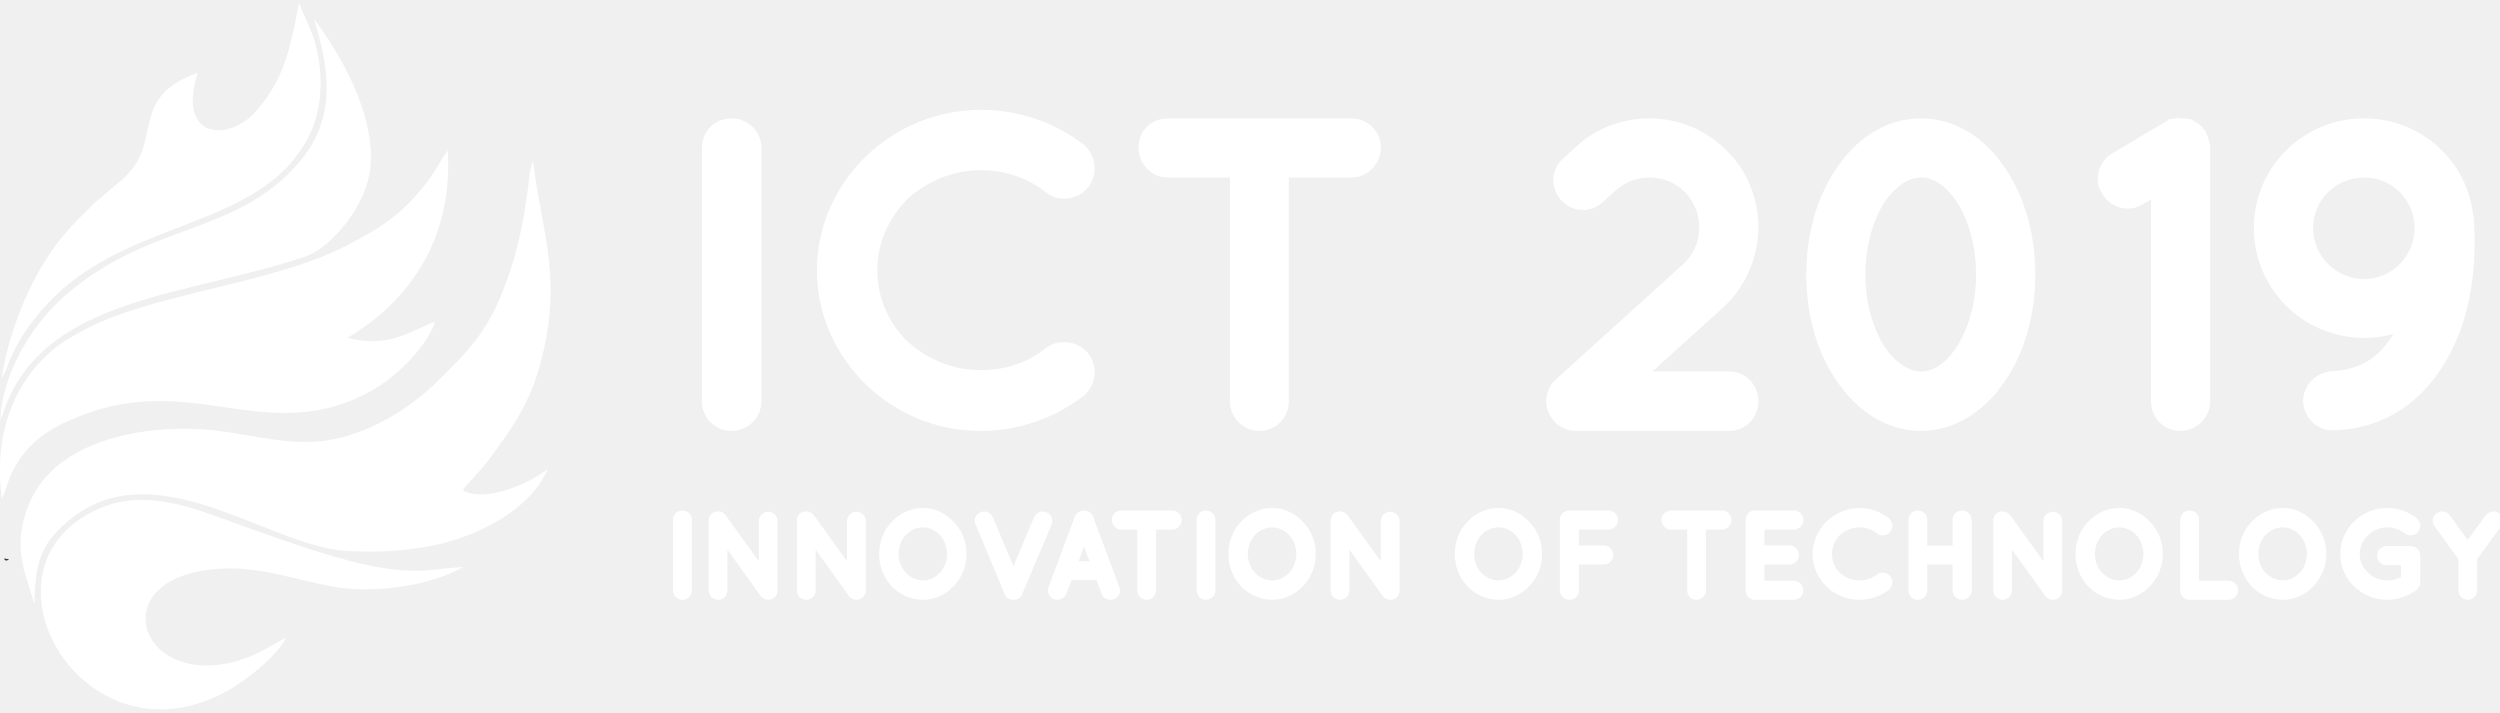
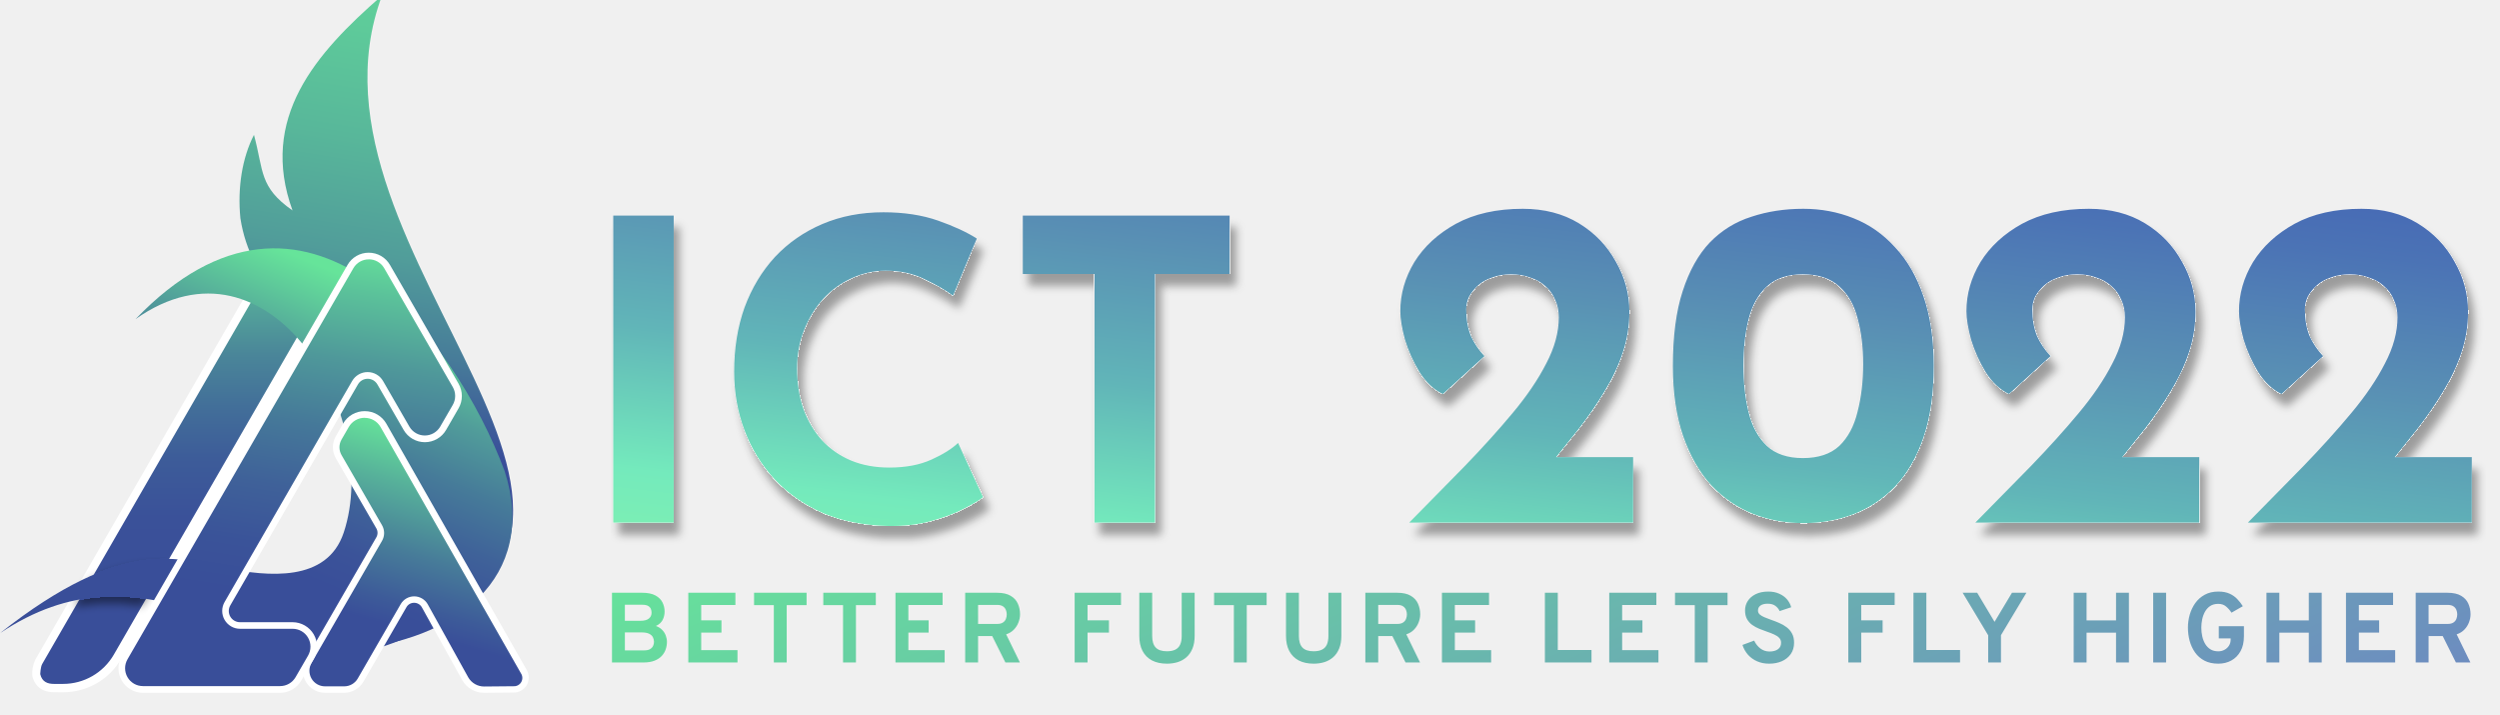
- <svg xmlns="http://www.w3.org/2000/svg" xml:space="preserve" width="7.874in" height="2.244in" version="1.1" style="shape-rendering:geometricPrecision; text-rendering:geometricPrecision; image-rendering:optimizeQuality; fill-rule:evenodd; clip-rule:evenodd" viewBox="0 0 7874 2244">
+ <svg xmlns="http://www.w3.org/2000/svg" width="567" height="162" viewBox="0 0 567 162" fill="none">
+   <g clip-path="url(#clip0_824_32)">
+     <path d="M12.283 156.995C8.699 156.995 7.64 154.677 7.33 153.298C7.231 152.044 7.458 150.786 7.99 149.646L68.987 43.994C69.351 43.364 69.875 42.843 70.507 42.483C71.139 42.123 71.856 41.938 72.583 41.947C73.177 41.949 73.765 42.069 74.313 42.298C75.896 42.961 76.921 44.491 77.501 45.663C78.983 48.326 79.75 51.327 79.729 54.374C79.708 57.422 78.899 60.411 77.381 63.054L27.498 149.42C26.164 151.722 24.248 153.634 21.943 154.965C19.638 156.296 17.025 156.998 14.363 157.003L12.283 156.995Z" fill="white" />
+     <path d="M12.242 155.864C10.108 155.864 8.812 154.915 8.39 153.049C8.341 152.827 8.442 151.048 8.925 150.211L69.922 44.563C70.187 44.105 70.57 43.726 71.03 43.465C71.491 43.204 72.012 43.071 72.541 43.078C72.985 43.079 73.425 43.169 73.834 43.342C75.161 43.896 76.043 45.351 76.446 46.165C77.844 48.66 78.57 51.476 78.555 54.336C78.54 57.196 77.783 60.004 76.359 62.484L26.477 148.847C25.241 150.978 23.468 152.747 21.334 153.979C19.201 155.21 16.782 155.86 14.318 155.864H12.242Z" fill="url(#paint0_linear_824_32)" />
+     <path d="M72.541 43.832C72.886 43.833 73.227 43.904 73.544 44.039C74.908 44.608 75.737 46.447 75.805 46.553C77.142 48.93 77.837 51.615 77.821 54.342C77.805 57.07 77.079 59.746 75.715 62.108L25.825 148.47C24.658 150.489 22.981 152.166 20.961 153.331C18.941 154.497 16.65 155.111 14.318 155.111H12.242C10.862 155.111 9.535 154.689 9.125 152.883C9.125 152.861 9.189 151.266 9.577 150.588L70.578 44.94C70.776 44.596 71.063 44.312 71.408 44.117C71.753 43.922 72.145 43.824 72.541 43.832M72.541 42.324C71.88 42.317 71.228 42.485 70.654 42.812C70.079 43.139 69.601 43.614 69.27 44.186L8.273 149.834C7.692 150.84 7.564 152.812 7.655 153.226C7.941 154.496 8.921 156.618 12.242 156.618H14.318C16.914 156.614 19.464 155.929 21.713 154.631C23.961 153.334 25.83 151.469 27.133 149.224L77.015 62.861C78.5 60.274 79.29 57.347 79.31 54.364C79.33 51.381 78.578 48.444 77.128 45.837V45.837C76.574 44.706 75.621 43.27 74.136 42.656C73.634 42.443 73.094 42.333 72.549 42.332L72.541 42.324Z" fill="white" />
+     <path fill-rule="evenodd" clip-rule="evenodd" d="M54.541 49.504C53.855 42.517 54.959 35.785 57.624 30.584C59.862 38.849 58.754 42.388 66.368 47.733C58.77 26.819 71.478 12.199 86.679 -1C64.321 58.52 165.484 121.556 84.357 147.497C91.842 142.353 96.218 118.386 96.418 115.224C98.822 79.162 59.248 79.645 54.541 49.504Z" fill="url(#paint1_linear_824_32)" />
+     <g filter="url(#filter0_d_824_32)">
+       <path fill-rule="evenodd" clip-rule="evenodd" d="M33.133 135.813L38.372 126.768C33.714 126.628 28.177 127.405 21.276 130.345L18.016 135.998C23.009 135.089 28.119 135.026 33.133 135.813Z" fill="#394E99" />
+     </g>
+     <path fill-rule="evenodd" clip-rule="evenodd" d="M0 143.604C31.983 122.163 56.192 148.979 78.674 147.339C103.274 145.541 122.269 130.982 114.479 106.796C103.209 76.543 69.402 32.171 30.755 72.371C61.283 50.835 86.792 94.366 77.987 120.787C74.2 132.162 60.801 130.763 50.987 128.826C41.172 126.889 28.343 121.194 0 143.604Z" fill="url(#paint2_linear_824_32)" />
+     <path d="M109.839 156.437C108.977 156.436 108.131 156.209 107.384 155.778C106.638 155.348 106.017 154.729 105.584 153.984L96.369 137.359C96.124 136.939 95.774 136.59 95.353 136.348C94.932 136.106 94.454 135.978 93.968 135.978C93.482 135.978 93.005 136.106 92.583 136.348C92.162 136.59 91.812 136.939 91.567 137.359L81.817 154.24C81.44 154.89 80.899 155.43 80.249 155.806C79.598 156.182 78.86 156.38 78.108 156.381H73.721C72.972 156.379 72.236 156.181 71.587 155.806C70.939 155.431 70.4 154.892 70.024 154.244C69.648 153.596 69.449 152.86 69.447 152.111C69.444 151.362 69.638 150.625 70.009 149.974L86.008 122.249C86.253 121.827 86.381 121.348 86.381 120.86C86.381 120.373 86.253 119.893 86.008 119.471L76.842 103.589C76.466 102.937 76.268 102.198 76.268 101.446C76.268 100.694 76.466 99.955 76.842 99.304L78.485 96.458C78.913 95.707 79.533 95.082 80.28 94.647C81.028 94.213 81.877 93.984 82.742 93.984C83.607 93.984 84.456 94.213 85.204 94.647C85.952 95.082 86.571 95.707 86.999 96.458L118.862 152.341C119.105 152.75 119.238 153.215 119.247 153.69C119.256 154.166 119.142 154.636 118.915 155.054C118.67 155.469 118.319 155.812 117.898 156.045C117.476 156.278 117 156.394 116.518 156.381L109.839 156.441V156.437Z" fill="url(#paint3_linear_824_32)" />
+     <path d="M82.74 94.769C83.471 94.765 84.19 94.955 84.823 95.32C85.456 95.685 85.981 96.212 86.343 96.846L118.206 152.725C118.398 153.018 118.505 153.359 118.514 153.709C118.523 154.059 118.434 154.405 118.258 154.708C118.081 155.01 117.824 155.258 117.514 155.422C117.205 155.586 116.856 155.661 116.506 155.638L109.839 155.699C109.108 155.7 108.39 155.509 107.758 155.143C107.125 154.778 106.6 154.252 106.236 153.618L97.028 137.016C96.718 136.48 96.272 136.035 95.736 135.725C95.199 135.416 94.591 135.253 93.972 135.253C93.352 135.253 92.744 135.416 92.207 135.725C91.671 136.035 91.225 136.48 90.915 137.016L81.165 153.897C80.855 154.433 80.409 154.879 79.873 155.188C79.336 155.498 78.728 155.661 78.108 155.661H73.721C73.104 155.659 72.499 155.495 71.965 155.186C71.431 154.877 70.988 154.433 70.679 153.9C70.37 153.366 70.206 152.761 70.203 152.144C70.201 151.527 70.36 150.921 70.664 150.384L86.679 122.66C86.989 122.123 87.152 121.514 87.152 120.894C87.152 120.274 86.989 119.665 86.679 119.128L77.494 103.212C77.184 102.675 77.022 102.066 77.022 101.446C77.022 100.827 77.184 100.218 77.494 99.68L79.137 96.835C79.501 96.201 80.026 95.675 80.659 95.31C81.291 94.945 82.01 94.753 82.74 94.754M82.74 93.247C81.746 93.243 80.769 93.503 79.908 94C79.047 94.497 78.334 95.214 77.841 96.077L76.209 98.915C75.766 99.682 75.533 100.552 75.533 101.437C75.533 102.322 75.766 103.192 76.209 103.958L85.39 119.837C85.567 120.145 85.661 120.494 85.661 120.849C85.661 121.204 85.567 121.553 85.39 121.861L69.375 149.585C68.938 150.351 68.71 151.218 68.712 152.099C68.715 152.981 68.949 153.846 69.39 154.609C69.832 155.372 70.466 156.006 71.23 156.447C71.993 156.888 72.858 157.121 73.74 157.123H78.093C78.977 157.122 79.846 156.889 80.611 156.447C81.377 156.005 82.014 155.37 82.457 154.606L92.208 137.725C92.381 137.414 92.635 137.156 92.943 136.978C93.251 136.801 93.601 136.709 93.957 136.714C94.31 136.712 94.657 136.803 94.964 136.979C95.27 137.154 95.525 137.408 95.702 137.713L104.902 154.297C105.401 155.155 106.115 155.867 106.975 156.364C107.834 156.861 108.809 157.124 109.801 157.127L116.48 157.067C117.095 157.082 117.703 156.931 118.24 156.631C118.777 156.331 119.224 155.892 119.533 155.36C119.825 154.826 119.974 154.225 119.963 153.616C119.953 153.007 119.784 152.412 119.473 151.888L87.655 96.085C87.163 95.22 86.45 94.502 85.589 94.003C84.728 93.504 83.75 93.243 82.755 93.247H82.74Z" fill="white" />
+     <path d="M32.432 156.377C31.59 156.375 30.764 156.151 30.036 155.729C29.308 155.307 28.703 154.7 28.283 153.971C27.863 153.241 27.642 152.414 27.643 151.572C27.643 150.731 27.865 149.904 28.286 149.175L79.514 60.472C79.935 59.742 80.541 59.135 81.27 58.713C82 58.291 82.828 58.069 83.671 58.069C84.514 58.069 85.342 58.291 86.072 58.713C86.802 59.135 87.408 59.742 87.828 60.472L103.383 87.412C103.803 88.144 104.024 88.972 104.024 89.815C104.024 90.658 103.803 91.487 103.383 92.218L100.541 97.136C100.12 97.867 99.515 98.473 98.785 98.895C98.055 99.317 97.227 99.539 96.384 99.539C95.541 99.539 94.713 99.317 93.983 98.895C93.254 98.473 92.648 97.867 92.227 97.136L86.257 86.802C85.967 86.302 85.551 85.887 85.05 85.598C84.549 85.31 83.982 85.158 83.404 85.158C82.826 85.158 82.258 85.31 81.757 85.598C81.257 85.887 80.84 86.302 80.551 86.802L51.597 136.929C51.308 137.43 51.156 137.998 51.156 138.576C51.156 139.155 51.308 139.723 51.597 140.223C51.887 140.724 52.303 141.14 52.803 141.429C53.304 141.718 53.872 141.87 54.45 141.87H66.383C67.225 141.873 68.051 142.097 68.779 142.52C69.507 142.943 70.112 143.55 70.531 144.279C70.951 145.009 71.172 145.836 71.172 146.678C71.171 147.52 70.95 148.347 70.529 149.077L67.691 153.976C67.269 154.703 66.665 155.308 65.938 155.729C65.21 156.15 64.385 156.373 63.545 156.377H32.432Z" fill="url(#paint4_linear_824_32)" />
+     <path d="M83.671 58.813C84.383 58.809 85.082 58.995 85.698 59.35C86.314 59.706 86.825 60.219 87.177 60.837L102.731 87.778C103.087 88.394 103.274 89.093 103.274 89.804C103.274 90.515 103.087 91.214 102.731 91.83L99.889 96.748C99.534 97.363 99.023 97.874 98.408 98.229C97.793 98.584 97.095 98.771 96.384 98.771C95.674 98.771 94.976 98.584 94.361 98.229C93.745 97.874 93.234 97.363 92.879 96.748L86.909 86.41C86.554 85.795 86.043 85.284 85.427 84.929C84.812 84.573 84.114 84.387 83.404 84.387C82.693 84.387 81.996 84.573 81.38 84.929C80.765 85.284 80.254 85.795 79.899 86.41L76.13 92.915L50.957 136.537C50.602 137.152 50.414 137.85 50.414 138.561C50.414 139.271 50.601 139.969 50.957 140.585C51.312 141.2 51.823 141.711 52.438 142.066C53.053 142.422 53.751 142.609 54.462 142.609H66.394C67.106 142.609 67.804 142.796 68.42 143.151C69.036 143.507 69.547 144.018 69.902 144.634C70.258 145.25 70.445 145.949 70.444 146.66C70.444 147.371 70.256 148.069 69.9 148.684L67.062 153.584C66.706 154.199 66.195 154.71 65.58 155.065C64.965 155.42 64.267 155.608 63.556 155.608H32.432C31.721 155.609 31.023 155.422 30.407 155.067C29.791 154.712 29.28 154.201 28.924 153.586C28.569 152.97 28.381 152.272 28.381 151.561C28.381 150.85 28.568 150.152 28.923 149.536L80.166 60.849C80.518 60.23 81.028 59.717 81.644 59.361C82.26 59.006 82.96 58.821 83.671 58.825M83.671 57.317C82.693 57.309 81.73 57.562 80.882 58.05C80.034 58.539 79.331 59.244 78.847 60.095L27.619 148.798C27.132 149.642 26.875 150.6 26.875 151.576C26.875 152.551 27.132 153.509 27.62 154.354C28.108 155.198 28.809 155.9 29.654 156.387C30.499 156.875 31.457 157.131 32.432 157.131H63.545C64.52 157.129 65.477 156.872 66.321 156.384C67.165 155.897 67.866 155.196 68.354 154.353L71.196 149.453C71.683 148.608 71.94 147.65 71.94 146.675C71.94 145.699 71.683 144.741 71.195 143.896C70.707 143.051 70.006 142.35 69.161 141.862C68.317 141.374 67.359 141.117 66.383 141.116H54.451C54.005 141.117 53.566 140.999 53.18 140.776C52.794 140.554 52.473 140.233 52.25 139.847C52.027 139.461 51.909 139.022 51.909 138.576C51.909 138.13 52.026 137.692 52.249 137.306L77.449 93.684L81.218 87.179C81.441 86.792 81.761 86.471 82.148 86.247C82.534 86.024 82.973 85.906 83.419 85.906C83.865 85.906 84.304 86.024 84.69 86.247C85.076 86.471 85.397 86.792 85.62 87.179L91.586 97.513C92.074 98.358 92.776 99.059 93.621 99.546C94.466 100.034 95.424 100.29 96.399 100.29C97.375 100.29 98.333 100.034 99.178 99.546C100.022 99.059 100.724 98.358 101.212 97.513L104.05 92.595C104.536 91.749 104.792 90.79 104.792 89.815C104.792 88.84 104.536 87.881 104.05 87.035L88.484 60.095C88.001 59.246 87.3 58.541 86.455 58.053C85.609 57.565 84.648 57.311 83.671 57.317V57.317Z" fill="white" />
+     <g filter="url(#filter1_d_824_32)">
+       <path d="M139.14 48.902H152.857V118.533H139.14V48.902ZM223.052 112.762C222.295 113.392 220.876 114.244 218.795 115.316C216.776 116.388 214.285 117.334 211.321 118.154C208.356 118.974 205.077 119.353 201.482 119.29C195.994 119.163 191.075 118.186 186.723 116.357C182.434 114.465 178.776 111.91 175.749 108.694C172.784 105.477 170.514 101.787 168.937 97.625C167.36 93.462 166.572 89.015 166.572 84.285C166.572 78.987 167.36 74.131 168.937 69.716C170.577 65.301 172.879 61.485 175.843 58.268C178.871 55.052 182.466 52.56 186.628 50.794C190.791 49.028 195.395 48.145 200.441 48.145C205.108 48.145 209.239 48.776 212.834 50.037C216.43 51.299 219.362 52.655 221.633 54.105L216.24 67.067C214.664 65.868 212.551 64.638 209.902 63.377C207.316 62.053 204.32 61.39 200.914 61.39C198.265 61.39 195.711 61.958 193.251 63.093C190.854 64.165 188.71 65.711 186.818 67.729C184.989 69.747 183.538 72.112 182.466 74.824C181.393 77.473 180.857 80.375 180.857 83.528C180.857 86.871 181.33 89.93 182.276 92.705C183.286 95.48 184.705 97.877 186.534 99.895C188.363 101.85 190.539 103.364 193.062 104.436C195.648 105.509 198.549 106.045 201.765 106.045C205.487 106.045 208.672 105.445 211.321 104.247C213.97 103.049 215.988 101.787 217.376 100.463L223.052 112.762ZM232.065 48.902H278.99V62.147H262.055V118.533H248.337V62.147H232.065V48.902ZM319.735 118.533C324.119 114.078 328.326 109.799 332.357 105.698C336.388 101.526 339.994 97.53 343.177 93.712C346.429 89.823 348.975 86.075 350.814 82.468C352.723 78.862 353.678 75.361 353.678 71.967C353.678 70.482 353.395 69.138 352.829 67.936C352.334 66.734 351.592 65.709 350.602 64.86C349.682 64.012 348.551 63.375 347.207 62.951C345.934 62.456 344.485 62.208 342.858 62.208C341.232 62.208 339.782 62.456 338.509 62.951C337.237 63.375 336.176 63.976 335.327 64.754C334.479 65.532 333.807 66.38 333.312 67.3C332.888 68.219 332.675 69.174 332.675 70.164C332.675 72.427 333.029 74.442 333.736 76.21C334.514 77.907 335.539 79.427 336.812 80.771L327.372 89.363C325.321 88.373 323.553 86.711 322.068 84.377C320.654 82.044 319.558 79.604 318.78 77.058C318.073 74.442 317.719 72.285 317.719 70.588C317.719 66.699 318.78 62.986 320.901 59.45C323.094 55.915 326.24 53.015 330.342 50.752C334.514 48.49 339.57 47.358 345.51 47.358C350.39 47.358 354.632 48.454 358.239 50.647C361.845 52.839 364.639 55.738 366.619 59.344C368.669 62.88 369.695 66.663 369.695 70.694C369.695 73.876 369.2 76.952 368.21 79.922C367.22 82.892 365.841 85.827 364.073 88.726C362.376 91.555 360.431 94.384 358.239 97.212C356.047 99.97 353.784 102.799 351.45 105.698L344.449 103.683H370.543V118.533H319.735ZM409.154 118.639C405.124 118.639 401.305 117.932 397.699 116.517C394.163 115.103 391.016 112.946 388.258 110.047C385.571 107.077 383.45 103.364 381.894 98.909C380.338 94.384 379.56 89.08 379.56 82.999C379.56 76.21 380.303 70.553 381.788 66.027C383.273 61.431 385.323 57.753 387.94 54.995C390.627 52.238 393.774 50.293 397.38 49.161C400.987 47.959 404.911 47.358 409.154 47.358C413.185 47.358 416.968 48.065 420.504 49.48C424.111 50.894 427.257 53.086 429.945 56.056C432.702 58.956 434.859 62.668 436.415 67.194C437.971 71.649 438.749 76.917 438.749 82.999C438.749 89.292 437.971 94.702 436.415 99.228C434.859 103.753 432.702 107.466 429.945 110.365C427.187 113.194 424.04 115.28 420.504 116.623C416.968 117.967 413.185 118.639 409.154 118.639ZM409.048 103.895C412.584 103.895 415.342 102.975 417.322 101.137C419.302 99.228 420.681 96.647 421.459 93.394C422.307 90.141 422.732 86.534 422.732 82.574C422.732 78.685 422.307 75.22 421.459 72.179C420.681 69.138 419.302 66.734 417.322 64.966C415.342 63.128 412.584 62.208 409.048 62.208C405.583 62.208 402.861 63.128 400.881 64.966C398.901 66.805 397.522 69.28 396.744 72.391C395.966 75.503 395.577 79.003 395.577 82.892C395.577 86.782 395.966 90.317 396.744 93.5C397.522 96.682 398.901 99.228 400.881 101.137C402.861 102.975 405.583 103.895 409.048 103.895ZM448.182 118.533C452.566 114.078 456.773 109.799 460.804 105.698C464.835 101.526 468.441 97.53 471.623 93.712C474.876 89.823 477.422 86.075 479.261 82.468C481.17 78.862 482.125 75.361 482.125 71.967C482.125 70.482 481.842 69.138 481.276 67.936C480.781 66.734 480.039 65.709 479.049 64.86C478.129 64.012 476.998 63.375 475.654 62.951C474.381 62.456 472.932 62.208 471.305 62.208C469.679 62.208 468.229 62.456 466.956 62.951C465.683 63.375 464.623 63.976 463.774 64.754C462.926 65.532 462.254 66.38 461.759 67.3C461.334 68.219 461.122 69.174 461.122 70.164C461.122 72.427 461.476 74.442 462.183 76.21C462.961 77.907 463.986 79.427 465.259 80.771L455.819 89.363C453.768 88.373 452 86.711 450.515 84.377C449.101 82.044 448.005 79.604 447.227 77.058C446.52 74.442 446.166 72.285 446.166 70.588C446.166 66.699 447.227 62.986 449.348 59.45C451.54 55.915 454.687 53.015 458.789 50.752C462.961 48.49 468.017 47.358 473.957 47.358C478.836 47.358 483.079 48.454 486.686 50.647C490.292 52.839 493.085 55.738 495.065 59.344C497.116 62.88 498.142 66.663 498.142 70.694C498.142 73.876 497.647 76.952 496.657 79.922C495.667 82.892 494.288 85.827 492.52 88.726C490.823 91.555 488.878 94.384 486.686 97.212C484.494 99.97 482.231 102.799 479.897 105.698L472.896 103.683H498.99V118.533H448.182ZM510.022 118.533C514.407 114.078 518.614 109.799 522.645 105.698C526.676 101.526 530.282 97.53 533.464 93.712C536.717 89.823 539.263 86.075 541.102 82.468C543.011 78.862 543.966 75.361 543.966 71.967C543.966 70.482 543.683 69.138 543.117 67.936C542.622 66.734 541.879 65.709 540.889 64.86C539.97 64.012 538.839 63.375 537.495 62.951C536.222 62.456 534.773 62.208 533.146 62.208C531.52 62.208 530.07 62.456 528.797 62.951C527.524 63.375 526.464 63.976 525.615 64.754C524.767 65.532 524.095 66.38 523.6 67.3C523.175 68.219 522.963 69.174 522.963 70.164C522.963 72.427 523.317 74.442 524.024 76.21C524.802 77.907 525.827 79.427 527.1 80.771L517.66 89.363C515.609 88.373 513.841 86.711 512.356 84.377C510.942 82.044 509.846 79.604 509.068 77.058C508.361 74.442 508.007 72.285 508.007 70.588C508.007 66.699 509.068 62.986 511.189 59.45C513.381 55.915 516.528 53.015 520.63 50.752C524.802 48.49 529.858 47.358 535.798 47.358C540.677 47.358 544.92 48.454 548.527 50.647C552.133 52.839 554.926 55.738 556.906 59.344C558.957 62.88 559.982 66.663 559.982 70.694C559.982 73.876 559.487 76.952 558.497 79.922C557.507 82.892 556.129 85.827 554.361 88.726C552.664 91.555 550.719 94.384 548.527 97.212C546.335 99.97 544.072 102.799 541.738 105.698L534.737 103.683H560.831V118.533H510.022Z" fill="url(#paint5_linear_824_32)" />
+     </g>
+     <path d="M138.854 150.25V134.437H145.676C146.964 134.437 147.981 134.644 148.726 135.058C149.472 135.465 150.002 135.996 150.319 136.651C150.635 137.298 150.793 137.976 150.793 138.684C150.793 139.392 150.639 140.039 150.33 140.627C150.021 141.206 149.517 141.654 148.816 141.971C149.389 142.174 149.859 142.468 150.228 142.852C150.605 143.228 150.88 143.657 151.053 144.139C151.234 144.614 151.324 145.096 151.324 145.585C151.324 146.142 151.23 146.7 151.042 147.257C150.861 147.807 150.563 148.307 150.149 148.759C149.735 149.211 149.185 149.572 148.5 149.843C147.822 150.114 146.987 150.25 145.993 150.25H138.854ZM141.78 147.505H146.185C146.749 147.505 147.19 147.407 147.506 147.212C147.83 147.016 148.056 146.771 148.184 146.477C148.319 146.176 148.387 145.879 148.387 145.585C148.387 145.224 148.308 144.881 148.15 144.557C147.999 144.226 147.717 143.955 147.303 143.744C146.896 143.533 146.305 143.428 145.53 143.428H141.78V147.505ZM141.78 140.796H145.315C146.173 140.796 146.806 140.63 147.213 140.299C147.627 139.96 147.834 139.512 147.834 138.955C147.834 138.669 147.781 138.39 147.676 138.119C147.57 137.84 147.367 137.611 147.066 137.43C146.765 137.249 146.32 137.159 145.733 137.159H141.78V140.796ZM156.17 150.25V134.437H166.855V137.215H159.096V140.694H163.693V143.473H159.096V147.449H167.33V150.25H156.17ZM175.574 150.25V137.249H171.09V134.437H183.007V137.249H178.5V150.25H175.574ZM191.28 150.25V137.249H186.796V134.437H198.712V137.249H194.205V150.25H191.28ZM203.176 150.25V134.437H213.861V137.215H206.102V140.694H210.699V143.473H206.102V147.449H214.336V150.25H203.176ZM218.992 150.25V134.437H226.187C227.505 134.437 228.544 134.667 229.304 135.126C230.072 135.578 230.618 136.176 230.942 136.922C231.273 137.667 231.439 138.469 231.439 139.328C231.439 139.923 231.322 140.525 231.089 141.135C230.863 141.745 230.517 142.295 230.05 142.784C229.583 143.273 228.996 143.635 228.288 143.868L231.405 150.25H228.118L225.125 144.264H221.917V150.25H218.992ZM221.917 141.508H226.232C226.782 141.508 227.215 141.406 227.531 141.203C227.855 140.992 228.084 140.721 228.22 140.389C228.355 140.058 228.423 139.708 228.423 139.339C228.423 139.008 228.359 138.676 228.231 138.345C228.103 138.014 227.881 137.739 227.565 137.52C227.249 137.302 226.804 137.193 226.232 137.193H221.917V141.508ZM243.829 150.25V134.437H254.344V137.215H246.754V140.694H251.611V143.473H246.754V150.25H243.829ZM264.775 150.521C263.449 150.521 262.316 150.276 261.375 149.787C260.441 149.29 259.726 148.571 259.229 147.63C258.739 146.688 258.495 145.551 258.495 144.218V134.437H261.42V144.218C261.42 145.416 261.687 146.297 262.222 146.861C262.757 147.426 263.607 147.709 264.775 147.709C265.513 147.709 266.13 147.592 266.627 147.358C267.124 147.125 267.497 146.752 267.745 146.24C267.994 145.721 268.118 145.047 268.118 144.218V134.437H271.055V144.218C271.055 145.333 270.889 146.289 270.558 147.087C270.234 147.886 269.782 148.541 269.202 149.053C268.63 149.557 267.964 149.93 267.203 150.171C266.443 150.404 265.633 150.521 264.775 150.521ZM279.953 150.25V137.249H275.469V134.437H287.385V137.249H282.879V150.25H279.953ZM298.061 150.521C296.735 150.521 295.602 150.276 294.661 149.787C293.727 149.29 293.012 148.571 292.515 147.63C292.025 146.688 291.781 145.551 291.781 144.218V134.437H294.706V144.218C294.706 145.416 294.973 146.297 295.508 146.861C296.043 147.426 296.894 147.709 298.061 147.709C298.799 147.709 299.416 147.592 299.913 147.358C300.41 147.125 300.783 146.752 301.031 146.24C301.28 145.721 301.404 145.047 301.404 144.218V134.437H304.341V144.218C304.341 145.333 304.175 146.289 303.844 147.087C303.52 147.886 303.068 148.541 302.488 149.053C301.916 149.557 301.25 149.93 300.489 150.171C299.729 150.404 298.919 150.521 298.061 150.521ZM309.783 150.25V134.437H316.978C318.296 134.437 319.335 134.667 320.095 135.126C320.863 135.578 321.409 136.176 321.733 136.922C322.065 137.667 322.23 138.469 322.23 139.328C322.23 139.923 322.113 140.525 321.88 141.135C321.654 141.745 321.308 142.295 320.841 142.784C320.374 143.273 319.787 143.635 319.079 143.868L322.196 150.25H318.909L315.916 144.264H312.708V150.25H309.783ZM312.708 141.508H317.023C317.573 141.508 318.006 141.406 318.322 141.203C318.646 140.992 318.876 140.721 319.011 140.389C319.147 140.058 319.214 139.708 319.214 139.339C319.214 139.008 319.15 138.676 319.022 138.345C318.894 138.014 318.672 137.739 318.356 137.52C318.04 137.302 317.595 137.193 317.023 137.193H312.708V141.508ZM327.165 150.25V134.437H337.85V137.215H330.09V140.694H334.688V143.473H330.09V147.449H338.325V150.25H327.165ZM350.524 150.25V134.437H353.449V147.415H361.096V150.25H350.524ZM365.126 150.25V134.437H375.811V137.215H368.052V140.694H372.649V143.473H368.052V147.449H376.286V150.25H365.126ZM384.531 150.25V137.249H380.046V134.437H391.963V137.249H387.456V150.25H384.531ZM401.401 150.521C400.414 150.521 399.518 150.348 398.713 150.002C397.907 149.655 397.214 149.166 396.634 148.533C396.062 147.893 395.633 147.14 395.347 146.274L398.001 145.291C398.34 146.014 398.811 146.609 399.413 147.076C400.023 147.535 400.708 147.765 401.469 147.765C402.274 147.765 402.914 147.596 403.389 147.257C403.871 146.918 404.112 146.425 404.112 145.777C404.112 145.333 403.969 144.964 403.682 144.67C403.404 144.369 403.024 144.113 402.542 143.902C402.067 143.684 401.529 143.473 400.926 143.27C400.347 143.074 399.763 142.855 399.176 142.615C398.588 142.374 398.05 142.08 397.561 141.734C397.071 141.38 396.676 140.935 396.375 140.401C396.081 139.866 395.934 139.211 395.934 138.435C395.934 137.66 396.141 136.948 396.555 136.301C396.969 135.653 397.568 135.137 398.351 134.753C399.142 134.362 400.098 134.166 401.22 134.166C402.139 134.166 402.952 134.324 403.66 134.64C404.375 134.949 404.966 135.371 405.433 135.905C405.9 136.44 406.224 137.046 406.405 137.724L403.784 138.593C403.573 138.119 403.249 137.724 402.813 137.408C402.384 137.084 401.8 136.922 401.062 136.922C400.369 136.922 399.831 137.057 399.447 137.328C399.063 137.6 398.871 137.984 398.871 138.481C398.871 138.819 398.999 139.109 399.255 139.35C399.518 139.584 399.868 139.795 400.305 139.983C400.749 140.171 401.25 140.363 401.807 140.559C402.432 140.77 403.054 141.011 403.671 141.282C404.296 141.545 404.861 141.869 405.365 142.253C405.877 142.637 406.288 143.115 406.597 143.688C406.905 144.252 407.06 144.945 407.06 145.766C407.06 146.775 406.807 147.633 406.303 148.341C405.806 149.049 405.132 149.591 404.281 149.968C403.43 150.337 402.47 150.521 401.401 150.521ZM419.366 150.25V134.437H429.882V137.215H422.292V140.694H427.149V143.473H422.292V150.25H419.366ZM434.145 150.25V134.437H437.071V147.415H444.717V150.25H434.145ZM451.101 150.25V144.083L445.307 134.437H448.605L452.547 141.033L456.5 134.437H459.776L454.004 144.06V150.25H451.101ZM470.496 150.25V134.437H473.421V140.706H480.108V134.437H483.033V150.25H480.108V143.496H473.421V150.25H470.496ZM488.54 150.25V134.437H491.465V150.25H488.54ZM503.311 150.521C502.099 150.521 501.056 150.295 500.183 149.843C499.309 149.384 498.598 148.767 498.048 147.991C497.498 147.208 497.088 146.331 496.817 145.359C496.553 144.38 496.421 143.375 496.421 142.343C496.421 141.357 496.557 140.382 496.828 139.418C497.107 138.454 497.525 137.577 498.082 136.786C498.647 135.996 499.362 135.363 500.228 134.889C501.094 134.407 502.122 134.166 503.311 134.166C504.32 134.166 505.171 134.324 505.864 134.64C506.564 134.956 507.152 135.371 507.626 135.883C508.108 136.387 508.526 136.922 508.88 137.487L506.305 138.955C505.958 138.42 505.548 137.953 505.074 137.554C504.607 137.155 504.019 136.956 503.311 136.956C502.574 136.956 501.956 137.121 501.459 137.453C500.97 137.784 500.578 138.217 500.284 138.752C499.991 139.286 499.78 139.87 499.652 140.502C499.524 141.127 499.46 141.741 499.46 142.343C499.46 143.029 499.531 143.691 499.674 144.331C499.818 144.971 500.043 145.547 500.352 146.06C500.661 146.572 501.06 146.978 501.549 147.279C502.039 147.573 502.626 147.72 503.311 147.72C503.831 147.72 504.302 147.603 504.723 147.37C505.153 147.136 505.491 146.824 505.74 146.432C505.988 146.033 506.113 145.585 506.113 145.088V144.794H503.424V142.027H509.128V144.309C509.128 145.649 508.869 146.782 508.349 147.709C507.837 148.627 507.141 149.328 506.259 149.809C505.386 150.284 504.403 150.521 503.311 150.521ZM514.237 150.25V134.437H517.162V140.706H523.849V134.437H526.775V150.25H523.849V143.496H517.162V150.25H514.237ZM532.281 150.25V134.437H542.966V137.215H535.206V140.694H539.803V143.473H535.206V147.449H543.44V150.25H532.281ZM548.097 150.25V134.437H555.292C556.609 134.437 557.648 134.667 558.409 135.126C559.177 135.578 559.723 136.176 560.047 136.922C560.378 137.667 560.544 138.469 560.544 139.328C560.544 139.923 560.427 140.525 560.194 141.135C559.968 141.745 559.621 142.295 559.154 142.784C558.688 143.273 558.1 143.635 557.392 143.868L560.51 150.25H557.223L554.23 144.264H551.022V150.25H548.097ZM551.022 141.508H555.337C555.886 141.508 556.319 141.406 556.636 141.203C556.959 140.992 557.189 140.721 557.325 140.389C557.46 140.058 557.528 139.708 557.528 139.339C557.528 139.008 557.464 138.676 557.336 138.345C557.208 138.014 556.986 137.739 556.67 137.52C556.353 137.302 555.909 137.193 555.337 137.193H551.022V141.508Z" fill="url(#paint6_linear_824_32)" />
+   </g>
  <defs>
-     <style type="text/css">
-    
-     .str1 {stroke:white;stroke-width:18.161}
-     .str0 {stroke:white;stroke-width:36.35}
-     .fil2 {fill:#3E2F3E}
-     .fil1 {fill:white}
-     .fil0 {fill:white;fill-rule:nonzero}
-    
-   </style>
+     <filter id="filter0_d_824_32" x="15.136" y="126.376" width="24.121" height="13.011" filterUnits="userSpaceOnUse" color-interpolation-filters="sRGB">
+       <feFlood flood-opacity="0" result="BackgroundImageFix" />
+       <feColorMatrix in="SourceAlpha" type="matrix" values="0 0 0 0 0 0 0 0 0 0 0 0 0 0 0 0 0 0 127 0" result="hardAlpha" />
+       <feOffset dx="-0.998" dy="1.506" />
+       <feGaussianBlur stdDeviation="0.941" />
+       <feComposite in2="hardAlpha" operator="out" />
+       <feColorMatrix type="matrix" values="0 0 0 0 0 0 0 0 0 0 0 0 0 0 0 0 0 0 0.45 0" />
+       <feBlend mode="normal" in2="BackgroundImageFix" result="effect1_dropShadow_824_32" />
+       <feBlend mode="normal" in="SourceGraphic" in2="effect1_dropShadow_824_32" result="shape" />
+     </filter>
+     <filter id="filter1_d_824_32" x="138.606" y="47.358" width="425.36" height="76.562" filterUnits="userSpaceOnUse" color-interpolation-filters="sRGB">
+       <feFlood flood-opacity="0" result="BackgroundImageFix" />
+       <feColorMatrix in="SourceAlpha" type="matrix" values="0 0 0 0 0 0 0 0 0 0 0 0 0 0 0 0 0 0 127 0" result="hardAlpha" />
+       <feOffset dx="1.301" dy="2.701" />
+       <feGaussianBlur stdDeviation="0.917" />
+       <feComposite in2="hardAlpha" operator="out" />
+       <feColorMatrix type="matrix" values="0 0 0 0 0 0 0 0 0 0 0 0 0 0 0 0 0 0 0.35 0" />
+       <feBlend mode="normal" in2="BackgroundImageFix" result="effect1_dropShadow_824_32" />
+       <feBlend mode="normal" in="SourceGraphic" in2="effect1_dropShadow_824_32" result="shape" />
+     </filter>
+     <linearGradient id="paint0_linear_824_32" x1="43.468" y1="155.864" x2="43.468" y2="43.078" gradientUnits="userSpaceOnUse">
+       <stop offset="0.21" stop-color="#394E99" />
+       <stop offset="0.34" stop-color="#3A5199" />
+       <stop offset="0.46" stop-color="#3D5C99" />
+       <stop offset="0.56" stop-color="#426E99" />
+       <stop offset="0.67" stop-color="#4A8699" />
+       <stop offset="0.77" stop-color="#54A69A" />
+       <stop offset="0.86" stop-color="#5FCD9A" />
+       <stop offset="0.91" stop-color="#66E49A" />
+     </linearGradient>
+     <linearGradient id="paint1_linear_824_32" x1="74.157" y1="-187.991" x2="-8.707" y2="317.107" gradientUnits="userSpaceOnUse">
+       <stop offset="0.14" stop-color="#66E49A" />
+       <stop offset="0.25" stop-color="#65E19A" />
+       <stop offset="0.32" stop-color="#63D99A" />
+       <stop offset="0.37" stop-color="#5ECB9A" />
+       <stop offset="0.42" stop-color="#58B79A" />
+       <stop offset="0.47" stop-color="#519D9A" />
+       <stop offset="0.51" stop-color="#477C99" />
+       <stop offset="0.55" stop-color="#394E99" />
+     </linearGradient>
+     <linearGradient id="paint2_linear_824_32" x1="72.657" y1="60.266" x2="38.065" y2="143.538" gradientUnits="userSpaceOnUse">
+       <stop stop-color="#66E49A" />
+       <stop offset="0.09" stop-color="#5EC99A" />
+       <stop offset="0.23" stop-color="#519D9A" />
+       <stop offset="0.38" stop-color="#467B99" />
+       <stop offset="0.52" stop-color="#3F6299" />
+       <stop offset="0.64" stop-color="#3B5399" />
+       <stop offset="0.74" stop-color="#394E99" />
+     </linearGradient>
+     <linearGradient id="paint3_linear_824_32" x1="88.228" y1="160.734" x2="105.546" y2="100.336" gradientUnits="userSpaceOnUse">
+       <stop offset="0.29" stop-color="#394E99" />
+       <stop offset="0.38" stop-color="#3D5B99" />
+       <stop offset="0.56" stop-color="#477C99" />
+       <stop offset="0.8" stop-color="#57B29A" />
+       <stop offset="1" stop-color="#66E49A" />
+     </linearGradient>
+     <linearGradient id="paint4_linear_824_32" x1="75.949" y1="56.775" x2="59.482" y2="160.723" gradientUnits="userSpaceOnUse">
+       <stop stop-color="#63DC9A" />
+       <stop offset="0.08" stop-color="#5BC29A" />
+       <stop offset="0.23" stop-color="#4F989A" />
+       <stop offset="0.38" stop-color="#457899" />
+       <stop offset="0.52" stop-color="#3F6199" />
+       <stop offset="0.65" stop-color="#3A5399" />
+       <stop offset="0.76" stop-color="#394E99" />
+     </linearGradient>
+     <linearGradient id="paint5_linear_824_32" x1="315.353" y1="144.533" x2="341.075" y2="-70.08" gradientUnits="userSpaceOnUse">
+       <stop stop-color="#7EF0B2" />
+       <stop offset="0.08" stop-color="#74EABC" />
+       <stop offset="0.23" stop-color="#61B5B8" />
+       <stop offset="0.38" stop-color="#5990B4" />
+       <stop offset="0.52" stop-color="#4B73B5" />
+       <stop offset="0.65" stop-color="#4260B6" />
+       <stop offset="0.76" stop-color="#455EB5" />
+     </linearGradient>
+     <linearGradient id="paint6_linear_824_32" x1="131.548" y1="103.385" x2="238.37" y2="351.031" gradientUnits="userSpaceOnUse">
+       <stop offset="0.093" stop-color="#66E49A" />
+       <stop offset="0.927" stop-color="#6E7BC7" />
+     </linearGradient>
+     <clipPath id="clip0_824_32">
+       <rect width="566.929" height="161.574" fill="white" />
+     </clipPath>
  </defs>
-   <g id="Layer_x0020_1">
-     <g id="_1726532541680">
-       <path class="fil0 str0" d="M2229 1264l0 0c0,42 33,75 75,75l0 0c41,0 76,-33 76,-75l0 -799 0 0c0,-42 -35,-74 -76,-74l0 0c-42,0 -75,32 -75,74l0 799zm859 75c119,0 227,-40 313,-106 32,-26 38,-74 13,-108 -27,-33 -77,-38 -108,-15 -61,49 -134,74 -218,74 -93,0 -180,-38 -244,-97 -61,-60 -99,-144 -99,-236 0,-92 38,-173 99,-236 64,-59 151,-97 244,-97 84,0 158,26 218,74 31,25 81,19 108,-14 25,-34 19,-82 -13,-109 -86,-66 -194,-105 -313,-105 -271,1 -496,219 -497,487 1,270 226,488 497,488zm1243 -874c0,-42 -34,-74 -74,-74l-579 0c-42,0 -74,32 -74,74 0,41 32,76 74,76l214 0 0 723c0,42 34,75 75,75 42,0 74,-33 74,-75l0 -723 216 0c40,0 74,-35 74,-76zm1115 723l-289 0 256 -231c70,-64 107,-153 107,-241 0,-77 -27,-157 -84,-218 -64,-71 -153,-107 -241,-107 -77,0 -157,27 -218,84l-42 38c-31,28 -32,74 -5,105 28,31 74,34 105,6l42 -38c34,-30 76,-45 118,-45 47,0 95,18 130,57 30,34 45,74 45,118 0,48 -18,94 -57,130l-401 363c-30,28 -32,74 -4,105 14,16 35,25 55,25 0,0 2,0 2,0 1,0 1,0 1,0l480 0c42,0 74,-33 74,-75 0,-42 -32,-76 -74,-76zm353 0l0 0c57,86 145,151 252,151l0 0c104,0 194,-65 250,-151l0 0c59,-86 91,-200 91,-323l0 0c0,-125 -32,-237 -91,-324l0 0c-56,-87 -146,-150 -250,-150l0 0c-107,0 -195,63 -252,150l0 0c-60,87 -91,199 -92,324l0 0c1,123 32,237 92,323zm378 -84l0 0c-39,59 -84,84 -126,84l0 0c-42,0 -88,-25 -129,-84l0 0c-38,-57 -65,-143 -65,-239l0 0c0,-98 27,-183 65,-241l0 0c41,-57 87,-84 129,-83l0 0c42,-1 87,26 126,83l0 0c38,58 65,143 65,241l0 0c0,96 -27,182 -65,239zm766 -644c-2,-3 -2,-5 -2,-9 0,-2 -2,-5 -2,-7 -1,-2 -1,-4 -3,-7 0,-3 -1,-4 -2,-7 0,-1 -2,-3 -2,-4 0,0 -1,-3 -1,-3 -1,-1 -4,-4 -5,-5 -2,-3 -3,-4 -4,-6 -2,-1 -3,-4 -6,-5 -1,-1 -4,-3 -5,-4 -3,-1 -4,-3 -6,-4 -2,0 -4,-2 -8,-4 -1,-2 -4,-2 -5,-2 -3,-1 -4,-2 -8,-2 -2,1 -4,1 -6,0 -2,0 -5,0 -9,0 0,0 -2,0 -2,0 -1,0 -2,0 -4,0 -2,-2 -6,-2 -9,0 -1,0 -4,0 -6,1 -2,0 -5,1 -8,1 -2,2 -4,4 -6,4 -2,2 -4,2 -6,3l-166 99c-36,21 -48,68 -25,102 14,24 38,38 64,38 12,0 26,-3 38,-11l54 -31 0 667c0,42 32,75 74,75 41,0 76,-33 76,-75l0 -800c0,-1 0,-3 0,-4zm503 586c46,0 90,-9 130,-27 -6,12 -11,24 -18,35 -23,41 -51,72 -85,95 -35,22 -76,37 -128,38 -42,4 -74,38 -73,78 3,42 37,74 79,72 77,-2 146,-25 203,-63 85,-57 141,-143 175,-232 34,-89 47,-187 47,-278 0,-25 -1,-51 -3,-77 -1,-1 -1,-1 -1,-2 -16,-166 -156,-294 -326,-294 -182,0 -329,146 -329,327 0,182 147,328 329,328zm0 -505c99,0 177,79 177,177 0,98 -78,179 -177,179 -99,0 -179,-81 -179,-179 0,-98 80,-177 179,-177z" />
-       <path class="fil0 str1" d="M2129 1859l0 0c0,12 9,21 20,21l0 0c12,0 21,-9 21,-21l0 -222 0 0c0,-11 -9,-20 -21,-20l0 0c-11,0 -20,9 -20,20l0 222zm153 -156l120 167c1,1 2,2 2,3 4,4 10,7 16,7 11,0 20,-9 20,-21l0 -218c0,-11 -9,-20 -20,-20 -12,0 -21,9 -21,20l0 155 -121 -168c-6,-9 -19,-11 -29,-5 -5,4 -8,11 -8,17 0,1 0,1 0,1l0 218c0,12 9,21 21,21 11,0 20,-9 20,-21l0 -156zm278 0l120 167c0,1 1,2 2,3 4,4 9,7 15,7 12,0 21,-9 21,-21l0 -218c0,-11 -9,-20 -21,-20 -11,0 -20,9 -20,20l0 155 -121 -168c-7,-9 -20,-11 -29,-5 -6,4 -9,11 -8,17 0,1 0,1 0,1l0 218c0,12 9,21 20,21 11,0 21,-9 21,-21l0 -156zm347 -94c-36,0 -69,16 -92,41 -23,24 -37,57 -37,95 0,37 14,70 37,95 23,24 56,40 92,40 0,0 0,0 0,0 35,0 68,-16 90,-40 24,-25 38,-58 38,-95 0,-38 -14,-71 -38,-95 -22,-25 -55,-41 -90,-41zm60 201c-16,17 -37,27 -60,27 -24,0 -45,-10 -61,-27 -15,-16 -25,-40 -25,-65 0,-26 10,-50 25,-66 16,-17 37,-27 61,-27 23,0 44,10 60,27 15,16 25,40 25,66 0,25 -10,49 -25,65zm213 67c2,1 3,2 4,2 0,0 0,0 0,0 0,0 1,0 1,0 0,0 2,1 3,1 0,0 0,0 0,0 1,0 3,0 4,0 1,1 2,1 4,0 0,0 1,0 1,0 1,0 2,-1 3,-1 0,0 0,0 0,0 0,0 0,0 0,0 2,0 3,-1 3,-2 1,0 1,0 1,0 1,-1 2,-1 2,-2 1,-1 1,-1 1,-1 1,-1 2,-2 2,-3 0,0 0,0 0,0 1,-1 2,-2 2,-3l93 -220c4,-10 -1,-22 -11,-26 -11,-5 -23,0 -28,11l-73 174 -73 -174c-5,-11 -17,-16 -27,-11 -11,4 -16,16 -11,26l92 220c1,1 1,2 2,3 0,0 0,0 0,0 1,1 1,2 2,3 0,0 0,0 0,1 2,1 2,1 3,2 0,0 0,0 0,0zm298 -10c3,8 11,13 20,13 2,0 5,0 7,-1 11,-4 16,-16 12,-27l-83 -222c-3,-8 -11,-13 -20,-13 -8,0 -16,5 -20,13l-83 222c-4,11 2,23 12,27 3,1 5,1 8,1 8,0 16,-5 19,-13l19 -49 91 0 18 49zm-94 -90l30 -81 31 81 -61 0zm329 -140c0,-11 -10,-20 -21,-20l-161 0c-11,0 -20,9 -20,20 0,12 9,22 20,22l60 0 0 200c0,12 9,21 21,21 11,0 20,-9 20,-21l0 -200 60 0c11,0 21,-10 21,-22zm65 222l0 0c0,12 9,21 20,21l0 0c11,0 21,-9 21,-21l0 -222 0 0c0,-11 -10,-20 -21,-20l0 0c-11,0 -20,9 -20,20l0 222zm229 -250c-36,0 -69,16 -92,41 -23,24 -37,57 -37,95 0,37 14,70 37,95 23,24 56,40 92,40 0,0 0,0 0,0 35,0 68,-16 90,-40 24,-25 38,-58 38,-95 0,-38 -14,-71 -38,-95 -22,-25 -55,-41 -90,-41zm60 201c-16,17 -37,27 -60,27 -24,0 -45,-10 -61,-27 -15,-16 -25,-40 -25,-65 0,-26 10,-50 25,-66 16,-17 37,-27 61,-27 23,0 44,10 60,27 15,16 25,40 25,66 0,25 -10,49 -25,65zm174 -107l120 167c1,1 2,2 2,3 4,4 10,7 16,7 11,0 20,-9 20,-21l0 -218c0,-11 -9,-20 -20,-20 -12,0 -21,9 -21,20l0 155 -121 -168c-7,-9 -19,-11 -29,-5 -5,4 -8,11 -8,17 0,1 0,1 0,1l0 218c0,12 9,21 21,21 11,0 20,-9 20,-21l0 -156zm479 -94c-36,0 -69,16 -92,41 -23,24 -37,57 -37,95 0,37 14,70 37,95 23,24 56,40 92,40 0,0 0,0 0,0 35,0 68,-16 90,-40 24,-25 38,-58 38,-95 0,-38 -14,-71 -38,-95 -22,-25 -55,-41 -90,-41zm60 201c-16,17 -37,27 -60,27 -24,0 -45,-10 -61,-27 -15,-16 -25,-40 -25,-65 0,-26 10,-50 25,-66 16,-17 37,-27 61,-27 23,0 44,10 60,27 15,16 25,40 25,66 0,25 -10,49 -25,65zm163 70c12,0 21,-9 21,-21l0 -90 88 0c11,0 20,-9 20,-21 0,-11 -9,-21 -20,-21l-88 0 0 -68 102 0c11,0 21,-10 21,-22 0,-11 -10,-20 -21,-20l-122 0c-1,0 -1,0 -1,0 0,0 0,0 0,0 -12,0 -21,9 -21,20l0 222c0,12 9,21 21,21zm501 -243c0,-11 -9,-20 -20,-20l-161 0c-12,0 -21,9 -21,20 0,12 9,22 21,22l60 0 0 200c0,12 9,21 20,21 12,0 21,-9 21,-21l0 -200 60 0c11,0 20,-10 20,-22zm83 243c0,0 1,0 1,0 0,0 0,0 0,0l122 0c11,0 21,-9 21,-21 0,-11 -10,-21 -21,-21l-102 0 0 -69 88 0c11,0 21,-9 21,-21 0,-11 -10,-21 -21,-21l-88 0 0 -68 102 0c11,0 21,-10 21,-22 0,-11 -10,-20 -21,-20l-122 0c0,0 0,0 0,0 0,0 -1,0 -1,0 -11,0 -20,9 -20,20l0 222c0,12 9,21 20,21zm329 0c33,0 63,-11 87,-29 9,-7 10,-21 4,-30 -8,-9 -22,-11 -30,-4 -17,13 -38,20 -61,20 -26,0 -50,-10 -68,-27 -17,-16 -27,-40 -27,-65 0,-26 10,-48 27,-66 18,-16 42,-27 68,-27 23,0 44,7 61,21 8,7 22,5 30,-4 6,-10 5,-23 -4,-30 -24,-19 -54,-30 -87,-30 -75,1 -138,61 -138,136 0,75 63,135 138,135zm184 0c12,0 21,-9 21,-21l0 -90 98 0 0 90c0,12 9,21 21,21 11,0 21,-9 21,-21l0 -222c0,-11 -10,-20 -21,-20 -12,0 -21,9 -21,20l0 91 -98 0 0 -91c0,-11 -9,-20 -21,-20 -11,0 -20,9 -20,20l0 222c0,12 9,21 20,21zm288 -177l120 167c1,1 1,2 2,3 4,4 9,7 16,7 11,0 20,-9 20,-21l0 -218c0,-11 -9,-20 -20,-20 -12,0 -21,9 -21,20l0 155 -121 -168c-7,-9 -20,-11 -29,-5 -6,4 -9,11 -8,17 0,1 0,1 0,1l0 218c0,12 9,21 20,21 11,0 21,-9 21,-21l0 -156zm347 -94c-36,0 -69,16 -92,41 -23,24 -37,57 -37,95 0,37 14,70 37,95 23,24 56,40 92,40 0,0 0,0 0,0 35,0 68,-16 90,-40 24,-25 38,-58 38,-95 0,-38 -14,-71 -38,-95 -22,-25 -55,-41 -90,-41zm60 201c-16,17 -37,27 -60,27 -24,0 -45,-10 -61,-27 -15,-16 -25,-40 -25,-65 0,-26 10,-50 25,-66 16,-17 37,-27 61,-27 23,0 44,10 60,27 15,16 25,40 25,66 0,25 -10,49 -25,65zm161 70c0,0 0,0 1,0 0,0 0,0 0,0l122 0c11,0 21,-9 21,-21 0,-11 -10,-21 -21,-21l-102 0 0 -201c0,-11 -9,-20 -21,-20 -11,0 -20,9 -20,20l0 222c0,12 9,21 20,21zm294 -271c-36,0 -69,16 -92,41 -23,24 -37,57 -37,95 0,37 14,70 37,95 23,24 56,40 92,40 0,0 0,0 0,0 35,0 68,-16 90,-40 23,-25 38,-58 38,-95 0,-38 -15,-71 -38,-95 -22,-25 -55,-41 -90,-41zm60 201c-16,17 -37,27 -60,27 -24,0 -45,-10 -61,-27 -16,-16 -25,-40 -25,-65 0,-26 9,-50 25,-66 16,-17 37,-27 61,-27 23,0 44,10 60,27 15,16 25,40 25,66 0,25 -10,49 -25,65zm269 70c32,0 62,-11 86,-29 3,-3 6,-6 7,-9 0,0 0,-1 0,-1 0,0 0,-1 1,-1 0,-3 1,-4 1,-7l0 -83c0,-12 -10,-21 -22,-21 0,0 0,0 -1,0 0,0 0,0 0,0l-74 0c-12,0 -21,9 -21,21 0,12 9,21 21,21l54 0 0 52c-15,9 -33,14 -52,14 -27,0 -51,-10 -67,-27 -18,-17 -29,-40 -29,-65 0,-26 11,-48 29,-65 16,-18 40,-28 67,-28 23,0 44,8 60,20 9,8 23,6 30,-3 7,-9 6,-23 -4,-30 -23,-19 -54,-30 -86,-30 -76,0 -139,60 -139,136 0,75 63,135 139,135 0,0 0,0 0,0zm347 -256c-9,-7 -22,-5 -29,4l-65 88 -64 -88c-6,-9 -19,-11 -28,-4 -10,6 -12,19 -5,28l77 106 0 101c0,12 10,21 20,21 12,0 21,-9 21,-21l0 -101 77 -106c7,-9 5,-22 -4,-28z" />
-       <path class="fil1" d="M1725 1477c-54,45 -199,108 -267,67 9,-17 51,-55 80,-94 81,-109 138,-189 172,-337 60,-252 -8,-401 -31,-605 -11,19 -13,63 -16,86 -4,28 -9,59 -13,86 -10,53 -22,108 -38,157 -59,185 -114,246 -231,361 -93,93 -242,185 -389,193 -122,7 -234,-31 -356,-39 -193,-12 -460,36 -543,232 -61,143 -7,232 15,320 3,-81 3,-160 73,-232 278,-286 655,49 909,63 99,6 181,1 275,-17 140,-29 306,-112 360,-241l0 0 0 0z" />
-       <path class="fil1" d="M1094 1064c212,-125 333,-331 316,-590 -22,30 -37,63 -61,94 -76,101 -141,146 -264,209 -238,120 -619,149 -829,267 -19,10 -33,18 -50,29 -139,90 -232,267 -200,498 14,-29 18,-57 36,-91 44,-85 110,-130 208,-169 342,-136 561,74 865,-53 31,-13 56,-28 82,-44 32,-21 43,-32 70,-56 32,-29 86,-90 103,-145 -94,38 -149,82 -276,51l0 0 0 0z" />
-       <path class="fil1" d="M902 2008c-55,28 -95,59 -171,78 -192,47 -311,-79 -261,-188 24,-50 80,-82 149,-97 160,-34 287,21 432,47 133,23 305,-4 408,-62 -73,4 -115,16 -194,10 -59,-5 -114,-16 -169,-31 -107,-28 -203,-63 -305,-99 -163,-57 -323,-135 -484,-62 -402,183 -60,799 382,586 78,-37 181,-121 213,-182l0 0 0 0z" />
-       <path class="fil1" d="M623 229c-152,55 -145,134 -168,222 -24,91 -76,117 -129,164 -12,12 -16,13 -26,22 -10,9 -16,17 -26,26 -75,72 -119,129 -169,224 -41,79 -86,201 -99,303 25,-40 22,-80 99,-181 222,-292 583,-272 791,-474 17,-16 46,-53 62,-79 39,-63 58,-143 50,-234 -11,-114 -41,-143 -66,-213 -29,153 -49,239 -131,336 -89,106 -256,94 -188,-116l0 0 0 0z" />
-       <path class="fil1" d="M989 60c56,179 64,324 -50,455 -202,231 -473,183 -742,423 -103,93 -192,246 -196,387l11 -31c126,-362 585,-361 952,-487 77,-27 192,-157 203,-284 14,-173 -104,-365 -178,-463l0 0z" />
-       <path class="fil2" d="M16 1764c5,6 19,-7 6,-3 0,0 -15,-6 -6,3z" />
-     </g>
-   </g>
</svg>
